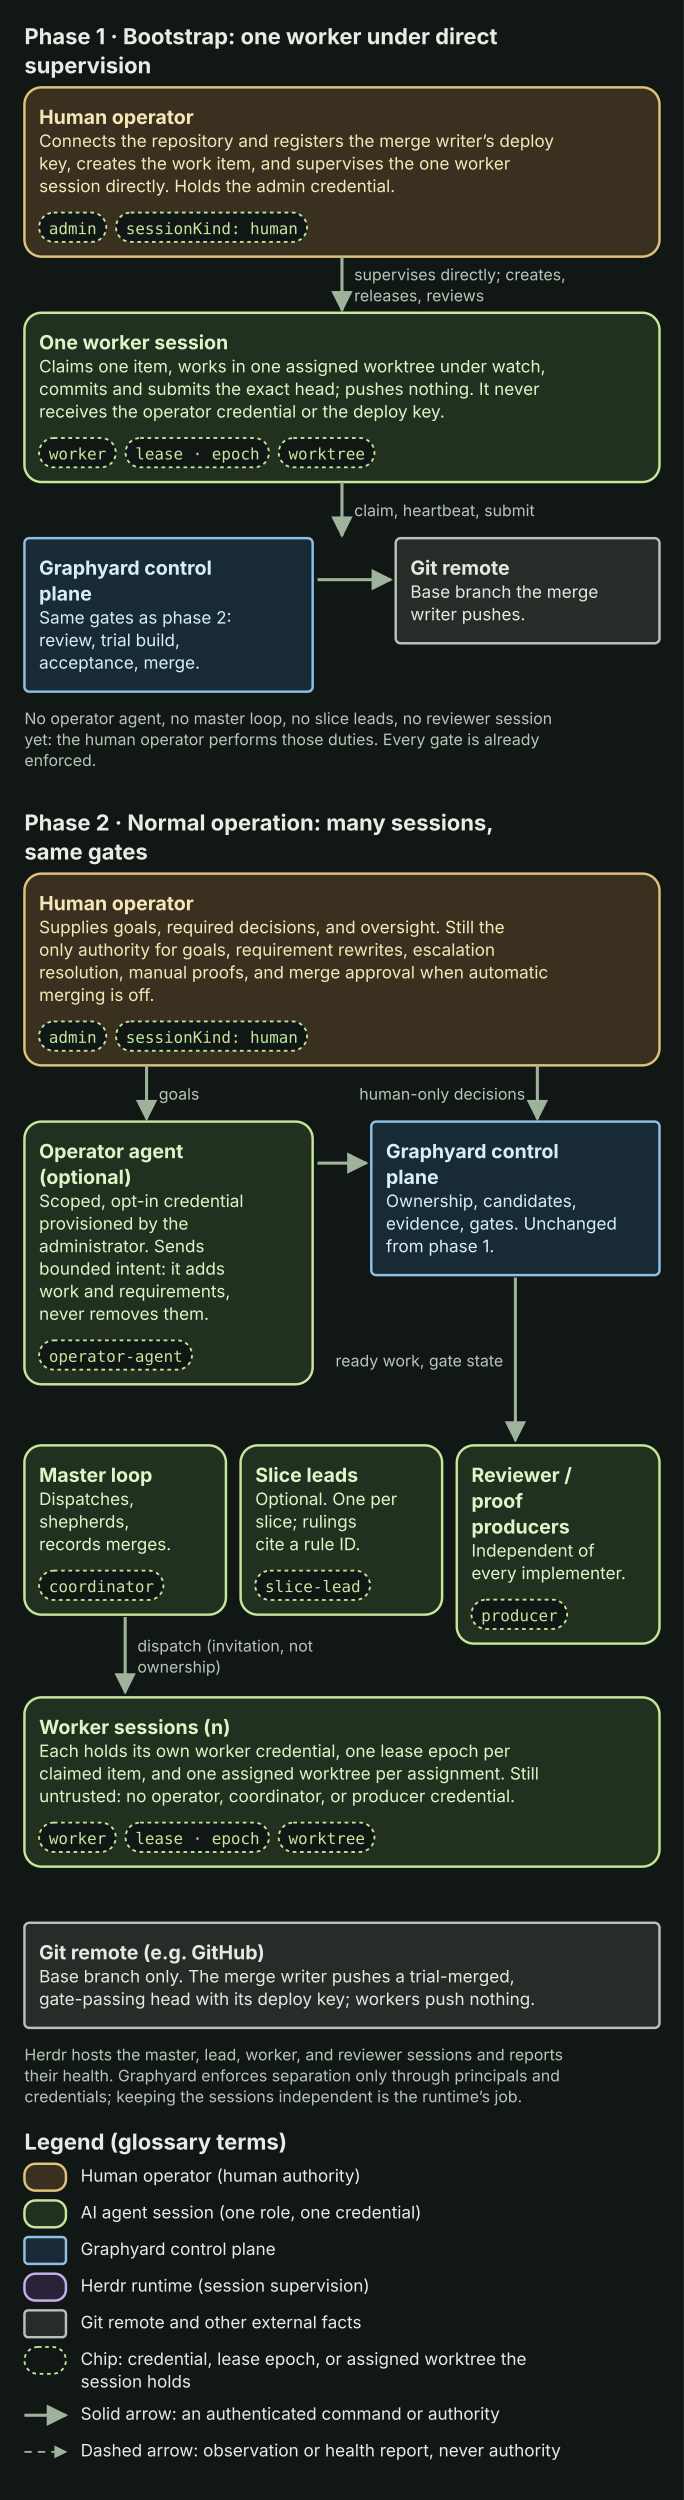
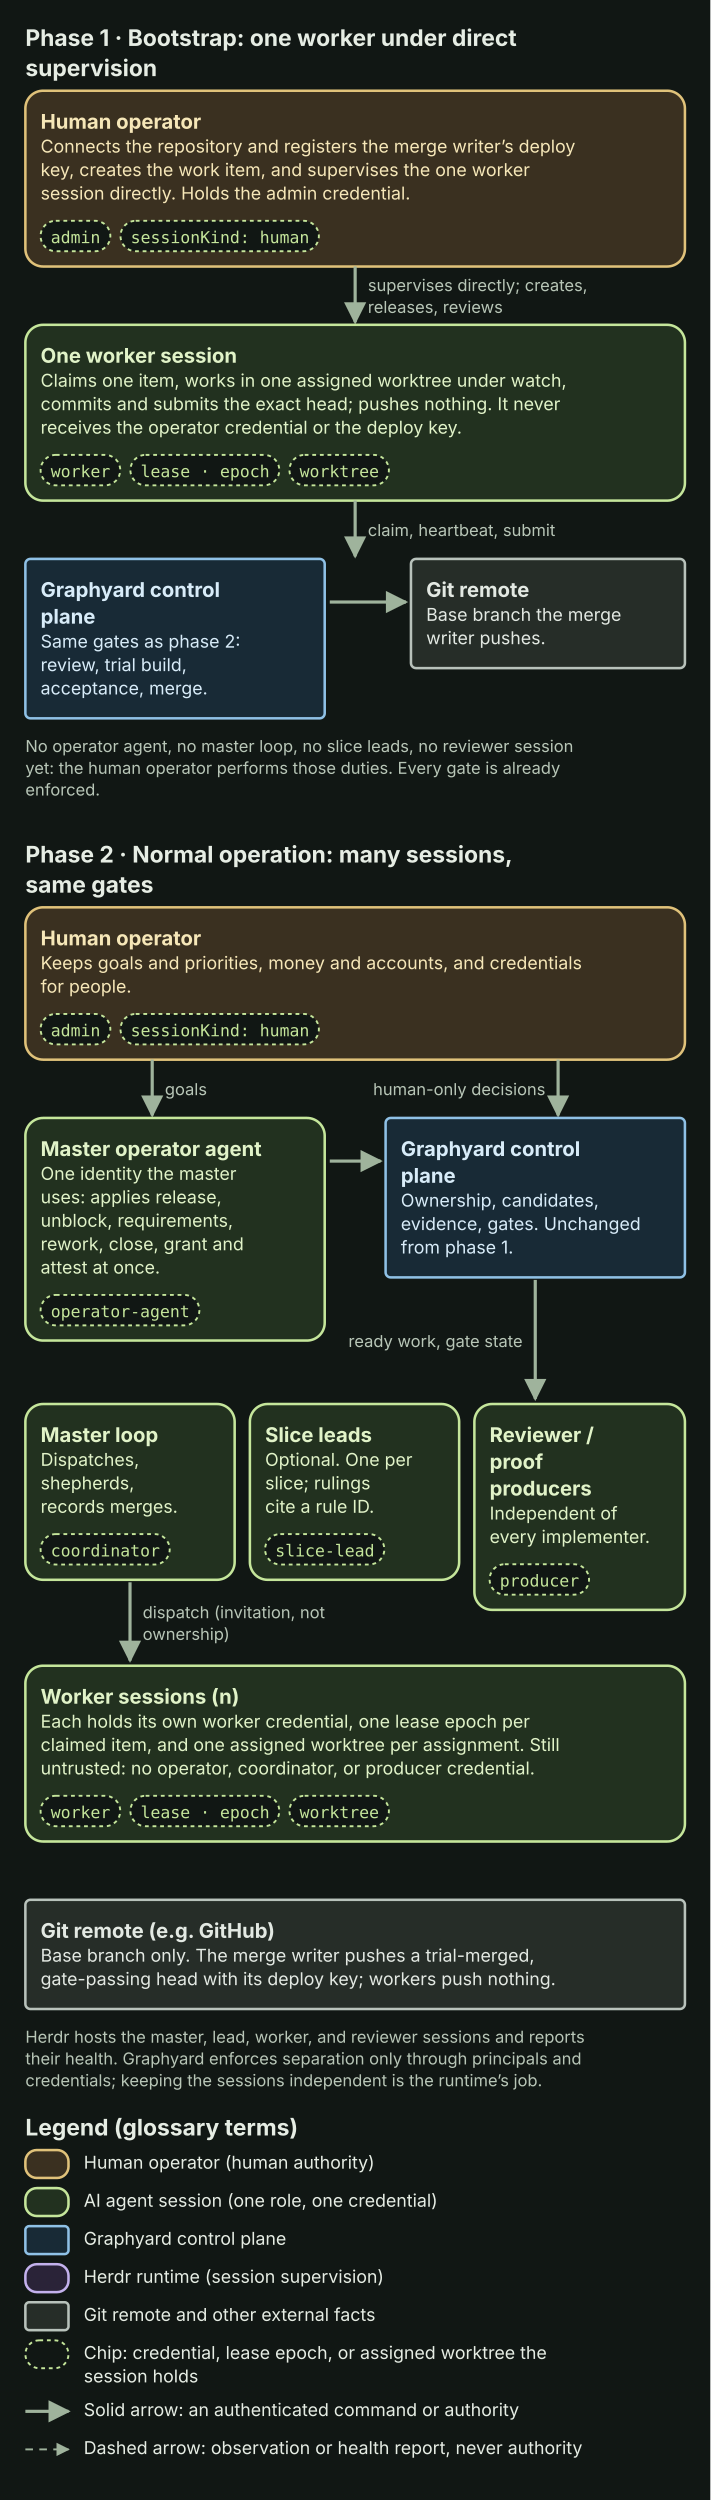
- <svg xmlns="http://www.w3.org/2000/svg" viewBox="0 0 560 2047" width="560" height="2047" role="img" aria-labelledby="title desc" font-family="Inter, &quot;Segoe UI&quot;, Roboto, &quot;Helvetica Neue&quot;, Arial, &quot;Liberation Sans&quot;, ui-sans-serif, system-ui, -apple-system, sans-serif">
+ <svg xmlns="http://www.w3.org/2000/svg" viewBox="0 0 560 1971" width="560" height="1971" role="img" aria-labelledby="title desc" font-family="Inter, &quot;Segoe UI&quot;, Roboto, &quot;Helvetica Neue&quot;, Arial, &quot;Liberation Sans&quot;, ui-sans-serif, system-ui, -apple-system, sans-serif">
  <defs>
    <marker id="arrow" viewBox="0 0 10 10" refX="9" refY="5" markerWidth="7" markerHeight="7" orient="auto-start-reverse">
      <path d="M0 0 L10 5 L0 10 z" fill="#9fb39c" />
    </marker>
  </defs>
-   <rect width="560" height="2047" fill="#111714" />
+   <rect width="560" height="1971" fill="#111714" />
  <text x="20" y="36.2" font-size="18" font-weight="700" fill="#e6ede4" text-anchor="start">Phase 1 · Bootstrap: one worker under direct</text>
  <text x="20" y="60.0" font-size="18" font-weight="700" fill="#e6ede4" text-anchor="start">supervision</text>
  <rect x="20" y="71.52" width="520" height="138.6" rx="14" fill="#3a3020" stroke="#e0c27a" stroke-width="2" />
  <text x="32" y="101.5" font-size="16" font-weight="650" fill="#f6e7b8" text-anchor="start">Human operator</text>
  <text x="32" y="120.3" font-size="14" font-weight="400" fill="#f6e7b8" text-anchor="start">Connects the repository and registers the merge writer’s deploy</text>
  <text x="32" y="138.8" font-size="14" font-weight="400" fill="#f6e7b8" text-anchor="start">key, creates the work item, and supervises the one worker</text>
  <text x="32" y="157.3" font-size="14" font-weight="400" fill="#f6e7b8" text-anchor="start">session directly. Holds the admin credential.</text>
  <rect x="32" y="174.08" width="55.0" height="24" rx="12" fill="#111714" stroke="#c5e69b" stroke-width="1.5" stroke-dasharray="3 3" />
  <text x="40" y="191.7" font-size="13" font-weight="400" fill="#c5e69b" text-anchor="start" font-family="ui-monospace, SFMono-Regular, Menlo, monospace">admin</text>
  <rect x="95" y="174.08" width="156.4" height="24" rx="12" fill="#111714" stroke="#c5e69b" stroke-width="1.5" stroke-dasharray="3 3" />
  <text x="103" y="191.7" font-size="13" font-weight="400" fill="#c5e69b" text-anchor="start" font-family="ui-monospace, SFMono-Regular, Menlo, monospace">sessionKind: human</text>
  <line x1="280" y1="210.08" x2="280" y2="254.08" stroke="#9fb39c" stroke-width="2.5" marker-end="url(#arrow)" />
  <text x="290" y="229.5" font-size="13" font-weight="400" fill="#b8c6b7" text-anchor="start">supervises directly; creates,</text>
  <text x="290" y="246.7" font-size="13" font-weight="400" fill="#b8c6b7" text-anchor="start">releases, reviews</text>
  <rect x="20" y="256.08" width="520" height="138.6" rx="14" fill="#22311f" stroke="#c5e69b" stroke-width="2" />
  <text x="32" y="286.0" font-size="16" font-weight="650" fill="#e1f3c8" text-anchor="start">One worker session</text>
  <text x="32" y="304.9" font-size="14" font-weight="400" fill="#e1f3c8" text-anchor="start">Claims one item, works in one assigned worktree under watch,</text>
  <text x="32" y="323.4" font-size="14" font-weight="400" fill="#e1f3c8" text-anchor="start">commits and submits the exact head; pushes nothing. It never</text>
  <text x="32" y="341.9" font-size="14" font-weight="400" fill="#e1f3c8" text-anchor="start">receives the operator credential or the deploy key.</text>
  <rect x="32" y="358.64" width="62.8" height="24" rx="12" fill="#111714" stroke="#c5e69b" stroke-width="1.5" stroke-dasharray="3 3" />
  <text x="40" y="376.2" font-size="13" font-weight="400" fill="#c5e69b" text-anchor="start" font-family="ui-monospace, SFMono-Regular, Menlo, monospace">worker</text>
  <rect x="102.8" y="358.64" width="117.4" height="24" rx="12" fill="#111714" stroke="#c5e69b" stroke-width="1.5" stroke-dasharray="3 3" />
  <text x="110.8" y="376.2" font-size="13" font-weight="400" fill="#c5e69b" text-anchor="start" font-family="ui-monospace, SFMono-Regular, Menlo, monospace">lease · epoch</text>
  <rect x="228.2" y="358.64" width="78.4" height="24" rx="12" fill="#111714" stroke="#c5e69b" stroke-width="1.5" stroke-dasharray="3 3" />
  <text x="236.2" y="376.2" font-size="13" font-weight="400" fill="#c5e69b" text-anchor="start" font-family="ui-monospace, SFMono-Regular, Menlo, monospace">worktree</text>
  <line x1="280" y1="394.64" x2="280" y2="438.64" stroke="#9fb39c" stroke-width="2.5" marker-end="url(#arrow)" />
  <text x="290" y="422.6" font-size="13" font-weight="400" fill="#b8c6b7" text-anchor="start">claim, heartbeat, submit</text>
  <rect x="20" y="440.64" width="236" height="125.7" rx="4" fill="#182a36" stroke="#8fc1e6" stroke-width="2" />
  <text x="32" y="470.6" font-size="16" font-weight="650" fill="#d8ecf9" text-anchor="start">Graphyard control</text>
  <text x="32" y="491.7" font-size="16" font-weight="650" fill="#d8ecf9" text-anchor="start">plane</text>
  <text x="32" y="510.6" font-size="14" font-weight="400" fill="#d8ecf9" text-anchor="start">Same gates as phase 2:</text>
  <text x="32" y="529.1" font-size="14" font-weight="400" fill="#d8ecf9" text-anchor="start">review, trial build,</text>
  <text x="32" y="547.5" font-size="14" font-weight="400" fill="#d8ecf9" text-anchor="start">acceptance, merge.</text>
  <rect x="324" y="440.64" width="216" height="86.1" rx="4" fill="#262d28" stroke="#b8c2bb" stroke-width="2" />
  <text x="336" y="470.6" font-size="16" font-weight="650" fill="#e3e9e3" text-anchor="start">Git remote</text>
  <text x="336" y="489.5" font-size="14" font-weight="400" fill="#e3e9e3" text-anchor="start">Base branch the merge</text>
  <text x="336" y="507.9" font-size="14" font-weight="400" fill="#e3e9e3" text-anchor="start">writer pushes.</text>
  <line x1="260" y1="474.64" x2="320" y2="474.64" stroke="#9fb39c" stroke-width="2.5" marker-end="url(#arrow)" />
  <text x="20" y="592.9" font-size="13" font-weight="400" fill="#b8c6b7" text-anchor="start">No operator agent, no master loop, no slice leads, no reviewer session</text>
  <text x="20" y="610.1" font-size="13" font-weight="400" fill="#b8c6b7" text-anchor="start">yet: the human operator performs those duties. Every gate is already</text>
  <text x="20" y="627.2" font-size="13" font-weight="400" fill="#b8c6b7" text-anchor="start">enforced.</text>
  <text x="20" y="680.0" font-size="18" font-weight="700" fill="#e6ede4" text-anchor="start">Phase 2 · Normal operation: many sessions,</text>
  <text x="20" y="703.8" font-size="18" font-weight="700" fill="#e6ede4" text-anchor="start">same gates</text>
-   <rect x="20" y="715.32" width="520" height="157.0" rx="14" fill="#3a3020" stroke="#e0c27a" stroke-width="2" />
+   <rect x="20" y="715.32" width="520" height="120.1" rx="14" fill="#3a3020" stroke="#e0c27a" stroke-width="2" />
  <text x="32" y="745.3" font-size="16" font-weight="650" fill="#f6e7b8" text-anchor="start">Human operator</text>
-   <text x="32" y="764.1" font-size="14" font-weight="400" fill="#f6e7b8" text-anchor="start">Supplies goals, required decisions, and oversight. Still the</text>
-   <text x="32" y="782.6" font-size="14" font-weight="400" fill="#f6e7b8" text-anchor="start">only authority for goals, requirement rewrites, escalation</text>
-   <text x="32" y="801.1" font-size="14" font-weight="400" fill="#f6e7b8" text-anchor="start">resolution, manual proofs, and merge approval when automatic</text>
-   <text x="32" y="819.6" font-size="14" font-weight="400" fill="#f6e7b8" text-anchor="start">merging is off.</text>
-   <rect x="32" y="836.36" width="55.0" height="24" rx="12" fill="#111714" stroke="#c5e69b" stroke-width="1.5" stroke-dasharray="3 3" />
-   <text x="40" y="853.9" font-size="13" font-weight="400" fill="#c5e69b" text-anchor="start" font-family="ui-monospace, SFMono-Regular, Menlo, monospace">admin</text>
-   <rect x="95" y="836.36" width="156.4" height="24" rx="12" fill="#111714" stroke="#c5e69b" stroke-width="1.5" stroke-dasharray="3 3" />
-   <text x="103" y="853.9" font-size="13" font-weight="400" fill="#c5e69b" text-anchor="start" font-family="ui-monospace, SFMono-Regular, Menlo, monospace">sessionKind: human</text>
-   <line x1="120" y1="872.36" x2="120" y2="916.36" stroke="#9fb39c" stroke-width="2.5" marker-end="url(#arrow)" />
-   <text x="130" y="900.4" font-size="13" font-weight="400" fill="#b8c6b7" text-anchor="start">goals</text>
-   <line x1="440" y1="872.36" x2="440" y2="916.36" stroke="#9fb39c" stroke-width="2.5" marker-end="url(#arrow)" />
-   <text x="430" y="900.4" font-size="13" font-weight="400" fill="#b8c6b7" text-anchor="end">human-only decisions</text>
-   <rect x="20" y="918.36" width="236" height="215.1" rx="14" fill="#22311f" stroke="#c5e69b" stroke-width="2" />
-   <text x="32" y="948.3" font-size="16" font-weight="650" fill="#e1f3c8" text-anchor="start">Operator agent</text>
-   <text x="32" y="969.4" font-size="16" font-weight="650" fill="#e1f3c8" text-anchor="start">(optional)</text>
-   <text x="32" y="988.3" font-size="14" font-weight="400" fill="#e1f3c8" text-anchor="start">Scoped, opt-in credential</text>
-   <text x="32" y="1006.8" font-size="14" font-weight="400" fill="#e1f3c8" text-anchor="start">provisioned by the</text>
-   <text x="32" y="1025.3" font-size="14" font-weight="400" fill="#e1f3c8" text-anchor="start">administrator. Sends</text>
-   <text x="32" y="1043.7" font-size="14" font-weight="400" fill="#e1f3c8" text-anchor="start">bounded intent: it adds</text>
-   <text x="32" y="1062.2" font-size="14" font-weight="400" fill="#e1f3c8" text-anchor="start">work and requirements,</text>
-   <text x="32" y="1080.7" font-size="14" font-weight="400" fill="#e1f3c8" text-anchor="start">never removes them.</text>
-   <rect x="32" y="1097.48" width="125.2" height="24" rx="12" fill="#111714" stroke="#c5e69b" stroke-width="1.5" stroke-dasharray="3 3" />
-   <text x="40" y="1115.1" font-size="13" font-weight="400" fill="#c5e69b" text-anchor="start" font-family="ui-monospace, SFMono-Regular, Menlo, monospace">operator-agent</text>
-   <rect x="304" y="918.36" width="236" height="125.7" rx="4" fill="#182a36" stroke="#8fc1e6" stroke-width="2" />
-   <text x="316" y="948.3" font-size="16" font-weight="650" fill="#d8ecf9" text-anchor="start">Graphyard control</text>
-   <text x="316" y="969.4" font-size="16" font-weight="650" fill="#d8ecf9" text-anchor="start">plane</text>
-   <text x="316" y="988.3" font-size="14" font-weight="400" fill="#d8ecf9" text-anchor="start">Ownership, candidates,</text>
-   <text x="316" y="1006.8" font-size="14" font-weight="400" fill="#d8ecf9" text-anchor="start">evidence, gates. Unchanged</text>
-   <text x="316" y="1025.3" font-size="14" font-weight="400" fill="#d8ecf9" text-anchor="start">from phase 1.</text>
-   <line x1="260" y1="952.36" x2="300" y2="952.36" stroke="#9fb39c" stroke-width="2.5" marker-end="url(#arrow)" />
-   <rect x="20" y="1183.48" width="165" height="138.6" rx="14" fill="#22311f" stroke="#c5e69b" stroke-width="2" />
-   <text x="32" y="1213.4" font-size="16" font-weight="650" fill="#e1f3c8" text-anchor="start">Master loop</text>
-   <text x="32" y="1232.3" font-size="14" font-weight="400" fill="#e1f3c8" text-anchor="start">Dispatches,</text>
-   <text x="32" y="1250.8" font-size="14" font-weight="400" fill="#e1f3c8" text-anchor="start">shepherds,</text>
-   <text x="32" y="1269.3" font-size="14" font-weight="400" fill="#e1f3c8" text-anchor="start">records merges.</text>
-   <rect x="32" y="1286.04" width="101.8" height="24" rx="12" fill="#111714" stroke="#c5e69b" stroke-width="1.5" stroke-dasharray="3 3" />
-   <text x="40" y="1303.6" font-size="13" font-weight="400" fill="#c5e69b" text-anchor="start" font-family="ui-monospace, SFMono-Regular, Menlo, monospace">coordinator</text>
-   <rect x="197" y="1183.48" width="165" height="138.6" rx="14" fill="#22311f" stroke="#c5e69b" stroke-width="2" />
-   <text x="209" y="1213.4" font-size="16" font-weight="650" fill="#e1f3c8" text-anchor="start">Slice leads</text>
-   <text x="209" y="1232.3" font-size="14" font-weight="400" fill="#e1f3c8" text-anchor="start">Optional. One per</text>
-   <text x="209" y="1250.8" font-size="14" font-weight="400" fill="#e1f3c8" text-anchor="start">slice; rulings</text>
-   <text x="209" y="1269.3" font-size="14" font-weight="400" fill="#e1f3c8" text-anchor="start">cite a rule ID.</text>
-   <rect x="209" y="1286.04" width="94.0" height="24" rx="12" fill="#111714" stroke="#c5e69b" stroke-width="1.5" stroke-dasharray="3 3" />
-   <text x="217" y="1303.6" font-size="13" font-weight="400" fill="#c5e69b" text-anchor="start" font-family="ui-monospace, SFMono-Regular, Menlo, monospace">slice-lead</text>
-   <rect x="374" y="1183.48" width="166" height="162.3" rx="14" fill="#22311f" stroke="#c5e69b" stroke-width="2" />
-   <text x="386" y="1213.4" font-size="16" font-weight="650" fill="#e1f3c8" text-anchor="start">Reviewer /</text>
-   <text x="386" y="1234.6" font-size="16" font-weight="650" fill="#e1f3c8" text-anchor="start">proof</text>
-   <text x="386" y="1255.7" font-size="16" font-weight="650" fill="#e1f3c8" text-anchor="start">producers</text>
-   <text x="386" y="1274.5" font-size="14" font-weight="400" fill="#e1f3c8" text-anchor="start">Independent of</text>
-   <text x="386" y="1293.0" font-size="14" font-weight="400" fill="#e1f3c8" text-anchor="start">every implementer.</text>
-   <rect x="386" y="1309.8" width="78.4" height="24" rx="12" fill="#111714" stroke="#c5e69b" stroke-width="1.5" stroke-dasharray="3 3" />
-   <text x="394" y="1327.4" font-size="13" font-weight="400" fill="#c5e69b" text-anchor="start" font-family="ui-monospace, SFMono-Regular, Menlo, monospace">producer</text>
-   <line x1="422" y1="1046.04" x2="422" y2="1179.48" stroke="#9fb39c" stroke-width="2.5" marker-end="url(#arrow)" />
-   <text x="412" y="1118.8" font-size="13" font-weight="400" fill="#b8c6b7" text-anchor="end">ready work, gate state</text>
-   <rect x="20" y="1389.8" width="520" height="138.6" rx="14" fill="#22311f" stroke="#c5e69b" stroke-width="2" />
-   <text x="32" y="1419.8" font-size="16" font-weight="650" fill="#e1f3c8" text-anchor="start">Worker sessions (n)</text>
-   <text x="32" y="1438.6" font-size="14" font-weight="400" fill="#e1f3c8" text-anchor="start">Each holds its own worker credential, one lease epoch per</text>
-   <text x="32" y="1457.1" font-size="14" font-weight="400" fill="#e1f3c8" text-anchor="start">claimed item, and one assigned worktree per assignment. Still</text>
-   <text x="32" y="1475.6" font-size="14" font-weight="400" fill="#e1f3c8" text-anchor="start">untrusted: no operator, coordinator, or producer credential.</text>
-   <rect x="32" y="1492.36" width="62.8" height="24" rx="12" fill="#111714" stroke="#c5e69b" stroke-width="1.5" stroke-dasharray="3 3" />
-   <text x="40" y="1509.9" font-size="13" font-weight="400" fill="#c5e69b" text-anchor="start" font-family="ui-monospace, SFMono-Regular, Menlo, monospace">worker</text>
-   <rect x="102.8" y="1492.36" width="117.4" height="24" rx="12" fill="#111714" stroke="#c5e69b" stroke-width="1.5" stroke-dasharray="3 3" />
-   <text x="110.8" y="1509.9" font-size="13" font-weight="400" fill="#c5e69b" text-anchor="start" font-family="ui-monospace, SFMono-Regular, Menlo, monospace">lease · epoch</text>
-   <rect x="228.2" y="1492.36" width="78.4" height="24" rx="12" fill="#111714" stroke="#c5e69b" stroke-width="1.5" stroke-dasharray="3 3" />
-   <text x="236.2" y="1509.9" font-size="13" font-weight="400" fill="#c5e69b" text-anchor="start" font-family="ui-monospace, SFMono-Regular, Menlo, monospace">worktree</text>
-   <line x1="102.5" y1="1324.04" x2="102.5" y2="1385.8" stroke="#9fb39c" stroke-width="2.5" marker-end="url(#arrow)" />
-   <text x="112.5" y="1352.3" font-size="13" font-weight="400" fill="#b8c6b7" text-anchor="start">dispatch (invitation, not</text>
-   <text x="112.5" y="1369.5" font-size="13" font-weight="400" fill="#b8c6b7" text-anchor="start">ownership)</text>
-   <rect x="20" y="1574.36" width="520" height="86.1" rx="4" fill="#262d28" stroke="#b8c2bb" stroke-width="2" />
-   <text x="32" y="1604.3" font-size="16" font-weight="650" fill="#e3e9e3" text-anchor="start">Git remote (e.g. GitHub)</text>
-   <text x="32" y="1623.2" font-size="14" font-weight="400" fill="#e3e9e3" text-anchor="start">Base branch only. The merge writer pushes a trial-merged,</text>
-   <text x="32" y="1641.7" font-size="14" font-weight="400" fill="#e3e9e3" text-anchor="start">gate-passing head with its deploy key; workers push nothing.</text>
-   <text x="20" y="1687.0" font-size="13" font-weight="400" fill="#b8c6b7" text-anchor="start">Herdr hosts the master, lead, worker, and reviewer sessions and reports</text>
-   <text x="20" y="1704.2" font-size="13" font-weight="400" fill="#b8c6b7" text-anchor="start">their health. Graphyard enforces separation only through principals and</text>
-   <text x="20" y="1721.3" font-size="13" font-weight="400" fill="#b8c6b7" text-anchor="start">credentials; keeping the sessions independent is the runtime’s job.</text>
-   <text x="20" y="1760.1" font-size="18" font-weight="700" fill="#e6ede4" text-anchor="start">Legend (glossary terms)</text>
-   <g transform="translate(0 1771.7)">
+   <text x="32" y="764.1" font-size="14" font-weight="400" fill="#f6e7b8" text-anchor="start">Keeps goals and priorities, money and accounts, and credentials</text>
+   <text x="32" y="782.6" font-size="14" font-weight="400" fill="#f6e7b8" text-anchor="start">for people.</text>
+   <rect x="32" y="799.4" width="55.0" height="24" rx="12" fill="#111714" stroke="#c5e69b" stroke-width="1.5" stroke-dasharray="3 3" />
+   <text x="40" y="817.0" font-size="13" font-weight="400" fill="#c5e69b" text-anchor="start" font-family="ui-monospace, SFMono-Regular, Menlo, monospace">admin</text>
+   <rect x="95" y="799.4" width="156.4" height="24" rx="12" fill="#111714" stroke="#c5e69b" stroke-width="1.5" stroke-dasharray="3 3" />
+   <text x="103" y="817.0" font-size="13" font-weight="400" fill="#c5e69b" text-anchor="start" font-family="ui-monospace, SFMono-Regular, Menlo, monospace">sessionKind: human</text>
+   <line x1="120" y1="835.4" x2="120" y2="879.4" stroke="#9fb39c" stroke-width="2.5" marker-end="url(#arrow)" />
+   <text x="130" y="863.4" font-size="13" font-weight="400" fill="#b8c6b7" text-anchor="start">goals</text>
+   <line x1="440" y1="835.4" x2="440" y2="879.4" stroke="#9fb39c" stroke-width="2.5" marker-end="url(#arrow)" />
+   <text x="430" y="863.4" font-size="13" font-weight="400" fill="#b8c6b7" text-anchor="end">human-only decisions</text>
+   <rect x="20" y="881.4" width="236" height="175.5" rx="14" fill="#22311f" stroke="#c5e69b" stroke-width="2" />
+   <text x="32" y="911.4" font-size="16" font-weight="650" fill="#e1f3c8" text-anchor="start">Master operator agent</text>
+   <text x="32" y="930.2" font-size="14" font-weight="400" fill="#e1f3c8" text-anchor="start">One identity the master</text>
+   <text x="32" y="948.7" font-size="14" font-weight="400" fill="#e1f3c8" text-anchor="start">uses: applies release,</text>
+   <text x="32" y="967.2" font-size="14" font-weight="400" fill="#e1f3c8" text-anchor="start">unblock, requirements,</text>
+   <text x="32" y="985.7" font-size="14" font-weight="400" fill="#e1f3c8" text-anchor="start">rework, close, grant and</text>
+   <text x="32" y="1004.1" font-size="14" font-weight="400" fill="#e1f3c8" text-anchor="start">attest at once.</text>
+   <rect x="32" y="1020.92" width="125.2" height="24" rx="12" fill="#111714" stroke="#c5e69b" stroke-width="1.5" stroke-dasharray="3 3" />
+   <text x="40" y="1038.5" font-size="13" font-weight="400" fill="#c5e69b" text-anchor="start" font-family="ui-monospace, SFMono-Regular, Menlo, monospace">operator-agent</text>
+   <rect x="304" y="881.4" width="236" height="125.7" rx="4" fill="#182a36" stroke="#8fc1e6" stroke-width="2" />
+   <text x="316" y="911.4" font-size="16" font-weight="650" fill="#d8ecf9" text-anchor="start">Graphyard control</text>
+   <text x="316" y="932.5" font-size="16" font-weight="650" fill="#d8ecf9" text-anchor="start">plane</text>
+   <text x="316" y="951.3" font-size="14" font-weight="400" fill="#d8ecf9" text-anchor="start">Ownership, candidates,</text>
+   <text x="316" y="969.8" font-size="14" font-weight="400" fill="#d8ecf9" text-anchor="start">evidence, gates. Unchanged</text>
+   <text x="316" y="988.3" font-size="14" font-weight="400" fill="#d8ecf9" text-anchor="start">from phase 1.</text>
+   <line x1="260" y1="915.4" x2="300" y2="915.4" stroke="#9fb39c" stroke-width="2.5" marker-end="url(#arrow)" />
+   <rect x="20" y="1106.92" width="165" height="138.6" rx="14" fill="#22311f" stroke="#c5e69b" stroke-width="2" />
+   <text x="32" y="1136.9" font-size="16" font-weight="650" fill="#e1f3c8" text-anchor="start">Master loop</text>
+   <text x="32" y="1155.7" font-size="14" font-weight="400" fill="#e1f3c8" text-anchor="start">Dispatches,</text>
+   <text x="32" y="1174.2" font-size="14" font-weight="400" fill="#e1f3c8" text-anchor="start">shepherds,</text>
+   <text x="32" y="1192.7" font-size="14" font-weight="400" fill="#e1f3c8" text-anchor="start">records merges.</text>
+   <rect x="32" y="1209.48" width="101.8" height="24" rx="12" fill="#111714" stroke="#c5e69b" stroke-width="1.5" stroke-dasharray="3 3" />
+   <text x="40" y="1227.1" font-size="13" font-weight="400" fill="#c5e69b" text-anchor="start" font-family="ui-monospace, SFMono-Regular, Menlo, monospace">coordinator</text>
+   <rect x="197" y="1106.92" width="165" height="138.6" rx="14" fill="#22311f" stroke="#c5e69b" stroke-width="2" />
+   <text x="209" y="1136.9" font-size="16" font-weight="650" fill="#e1f3c8" text-anchor="start">Slice leads</text>
+   <text x="209" y="1155.7" font-size="14" font-weight="400" fill="#e1f3c8" text-anchor="start">Optional. One per</text>
+   <text x="209" y="1174.2" font-size="14" font-weight="400" fill="#e1f3c8" text-anchor="start">slice; rulings</text>
+   <text x="209" y="1192.7" font-size="14" font-weight="400" fill="#e1f3c8" text-anchor="start">cite a rule ID.</text>
+   <rect x="209" y="1209.48" width="94.0" height="24" rx="12" fill="#111714" stroke="#c5e69b" stroke-width="1.5" stroke-dasharray="3 3" />
+   <text x="217" y="1227.1" font-size="13" font-weight="400" fill="#c5e69b" text-anchor="start" font-family="ui-monospace, SFMono-Regular, Menlo, monospace">slice-lead</text>
+   <rect x="374" y="1106.92" width="166" height="162.3" rx="14" fill="#22311f" stroke="#c5e69b" stroke-width="2" />
+   <text x="386" y="1136.9" font-size="16" font-weight="650" fill="#e1f3c8" text-anchor="start">Reviewer /</text>
+   <text x="386" y="1158.0" font-size="16" font-weight="650" fill="#e1f3c8" text-anchor="start">proof</text>
+   <text x="386" y="1179.1" font-size="16" font-weight="650" fill="#e1f3c8" text-anchor="start">producers</text>
+   <text x="386" y="1198.0" font-size="14" font-weight="400" fill="#e1f3c8" text-anchor="start">Independent of</text>
+   <text x="386" y="1216.5" font-size="14" font-weight="400" fill="#e1f3c8" text-anchor="start">every implementer.</text>
+   <rect x="386" y="1233.24" width="78.4" height="24" rx="12" fill="#111714" stroke="#c5e69b" stroke-width="1.5" stroke-dasharray="3 3" />
+   <text x="394" y="1250.8" font-size="13" font-weight="400" fill="#c5e69b" text-anchor="start" font-family="ui-monospace, SFMono-Regular, Menlo, monospace">producer</text>
+   <line x1="422" y1="1009.08" x2="422" y2="1102.92" stroke="#9fb39c" stroke-width="2.5" marker-end="url(#arrow)" />
+   <text x="412" y="1062.0" font-size="13" font-weight="400" fill="#b8c6b7" text-anchor="end">ready work, gate state</text>
+   <rect x="20" y="1313.24" width="520" height="138.6" rx="14" fill="#22311f" stroke="#c5e69b" stroke-width="2" />
+   <text x="32" y="1343.2" font-size="16" font-weight="650" fill="#e1f3c8" text-anchor="start">Worker sessions (n)</text>
+   <text x="32" y="1362.1" font-size="14" font-weight="400" fill="#e1f3c8" text-anchor="start">Each holds its own worker credential, one lease epoch per</text>
+   <text x="32" y="1380.5" font-size="14" font-weight="400" fill="#e1f3c8" text-anchor="start">claimed item, and one assigned worktree per assignment. Still</text>
+   <text x="32" y="1399.0" font-size="14" font-weight="400" fill="#e1f3c8" text-anchor="start">untrusted: no operator, coordinator, or producer credential.</text>
+   <rect x="32" y="1415.8" width="62.8" height="24" rx="12" fill="#111714" stroke="#c5e69b" stroke-width="1.5" stroke-dasharray="3 3" />
+   <text x="40" y="1433.4" font-size="13" font-weight="400" fill="#c5e69b" text-anchor="start" font-family="ui-monospace, SFMono-Regular, Menlo, monospace">worker</text>
+   <rect x="102.8" y="1415.8" width="117.4" height="24" rx="12" fill="#111714" stroke="#c5e69b" stroke-width="1.5" stroke-dasharray="3 3" />
+   <text x="110.8" y="1433.4" font-size="13" font-weight="400" fill="#c5e69b" text-anchor="start" font-family="ui-monospace, SFMono-Regular, Menlo, monospace">lease · epoch</text>
+   <rect x="228.2" y="1415.8" width="78.4" height="24" rx="12" fill="#111714" stroke="#c5e69b" stroke-width="1.5" stroke-dasharray="3 3" />
+   <text x="236.2" y="1433.4" font-size="13" font-weight="400" fill="#c5e69b" text-anchor="start" font-family="ui-monospace, SFMono-Regular, Menlo, monospace">worktree</text>
+   <line x1="102.5" y1="1247.48" x2="102.5" y2="1309.24" stroke="#9fb39c" stroke-width="2.5" marker-end="url(#arrow)" />
+   <text x="112.5" y="1275.8" font-size="13" font-weight="400" fill="#b8c6b7" text-anchor="start">dispatch (invitation, not</text>
+   <text x="112.5" y="1292.9" font-size="13" font-weight="400" fill="#b8c6b7" text-anchor="start">ownership)</text>
+   <rect x="20" y="1497.8" width="520" height="86.1" rx="4" fill="#262d28" stroke="#b8c2bb" stroke-width="2" />
+   <text x="32" y="1527.8" font-size="16" font-weight="650" fill="#e3e9e3" text-anchor="start">Git remote (e.g. GitHub)</text>
+   <text x="32" y="1546.6" font-size="14" font-weight="400" fill="#e3e9e3" text-anchor="start">Base branch only. The merge writer pushes a trial-merged,</text>
+   <text x="32" y="1565.1" font-size="14" font-weight="400" fill="#e3e9e3" text-anchor="start">gate-passing head with its deploy key; workers push nothing.</text>
+   <text x="20" y="1610.5" font-size="13" font-weight="400" fill="#b8c6b7" text-anchor="start">Herdr hosts the master, lead, worker, and reviewer sessions and reports</text>
+   <text x="20" y="1627.6" font-size="13" font-weight="400" fill="#b8c6b7" text-anchor="start">their health. Graphyard enforces separation only through principals and</text>
+   <text x="20" y="1644.8" font-size="13" font-weight="400" fill="#b8c6b7" text-anchor="start">credentials; keeping the sessions independent is the runtime’s job.</text>
+   <text x="20" y="1683.6" font-size="18" font-weight="700" fill="#e6ede4" text-anchor="start">Legend (glossary terms)</text>
+   <g transform="translate(0 1695.1)">
    <rect x="20" y="0" width="34" height="22" rx="9" fill="#3a3020" stroke="#e0c27a" stroke-width="2" />
  </g>
-   <text x="66" y="1786.4" font-size="14" font-weight="400" fill="#e6ede4" text-anchor="start">Human operator (human authority)</text>
-   <g transform="translate(0 1801.7)">
+   <text x="66" y="1709.8" font-size="14" font-weight="400" fill="#e6ede4" text-anchor="start">Human operator (human authority)</text>
+   <g transform="translate(0 1725.1)">
    <rect x="20" y="0" width="34" height="22" rx="9" fill="#22311f" stroke="#c5e69b" stroke-width="2" />
  </g>
-   <text x="66" y="1816.4" font-size="14" font-weight="400" fill="#e6ede4" text-anchor="start">AI agent session (one role, one credential)</text>
-   <g transform="translate(0 1831.7)">
+   <text x="66" y="1739.8" font-size="14" font-weight="400" fill="#e6ede4" text-anchor="start">AI agent session (one role, one credential)</text>
+   <g transform="translate(0 1755.1)">
    <rect x="20" y="0" width="34" height="22" rx="3" fill="#182a36" stroke="#8fc1e6" stroke-width="2" />
  </g>
-   <text x="66" y="1846.4" font-size="14" font-weight="400" fill="#e6ede4" text-anchor="start">Graphyard control plane</text>
-   <g transform="translate(0 1861.7)">
+   <text x="66" y="1769.8" font-size="14" font-weight="400" fill="#e6ede4" text-anchor="start">Graphyard control plane</text>
+   <g transform="translate(0 1785.1)">
    <rect x="20" y="0" width="34" height="22" rx="9" fill="#2a2338" stroke="#c3b1ec" stroke-width="2" />
  </g>
-   <text x="66" y="1876.4" font-size="14" font-weight="400" fill="#e6ede4" text-anchor="start">Herdr runtime (session supervision)</text>
-   <g transform="translate(0 1891.7)">
+   <text x="66" y="1799.8" font-size="14" font-weight="400" fill="#e6ede4" text-anchor="start">Herdr runtime (session supervision)</text>
+   <g transform="translate(0 1815.1)">
    <rect x="20" y="0" width="34" height="22" rx="3" fill="#262d28" stroke="#b8c2bb" stroke-width="2" />
  </g>
-   <text x="66" y="1906.4" font-size="14" font-weight="400" fill="#e6ede4" text-anchor="start">Git remote and other external facts</text>
-   <g transform="translate(0 1921.7)">
+   <text x="66" y="1829.8" font-size="14" font-weight="400" fill="#e6ede4" text-anchor="start">Git remote and other external facts</text>
+   <g transform="translate(0 1845.1)">
    <rect x="20" y="0" width="34" height="22" rx="11" fill="#111714" stroke="#c5e69b" stroke-width="1.5" stroke-dasharray="3 3" />
  </g>
-   <text x="66" y="1936.4" font-size="14" font-weight="400" fill="#e6ede4" text-anchor="start">Chip: credential, lease epoch, or assigned worktree the</text>
-   <text x="66" y="1954.9" font-size="14" font-weight="400" fill="#e6ede4" text-anchor="start">session holds</text>
-   <g transform="translate(0 1966.6)">
+   <text x="66" y="1859.8" font-size="14" font-weight="400" fill="#e6ede4" text-anchor="start">Chip: credential, lease epoch, or assigned worktree the</text>
+   <text x="66" y="1878.3" font-size="14" font-weight="400" fill="#e6ede4" text-anchor="start">session holds</text>
+   <g transform="translate(0 1890.1)">
    <line x1="20" y1="11" x2="54" y2="11" stroke="#9fb39c" stroke-width="2.5" marker-end="url(#arrow)" />
  </g>
-   <text x="66" y="1981.3" font-size="14" font-weight="400" fill="#e6ede4" text-anchor="start">Solid arrow: an authenticated command or authority</text>
-   <g transform="translate(0 1996.6)">
+   <text x="66" y="1904.8" font-size="14" font-weight="400" fill="#e6ede4" text-anchor="start">Solid arrow: an authenticated command or authority</text>
+   <g transform="translate(0 1920.1)">
    <line x1="20" y1="11" x2="54" y2="11" stroke="#9fb39c" stroke-width="1.5" stroke-dasharray="6 5" marker-end="url(#arrow)" />
  </g>
-   <text x="66" y="2011.3" font-size="14" font-weight="400" fill="#e6ede4" text-anchor="start">Dashed arrow: observation or health report, never authority</text>
+   <text x="66" y="1934.8" font-size="14" font-weight="400" fill="#e6ede4" text-anchor="start">Dashed arrow: observation or health report, never authority</text>
</svg>
